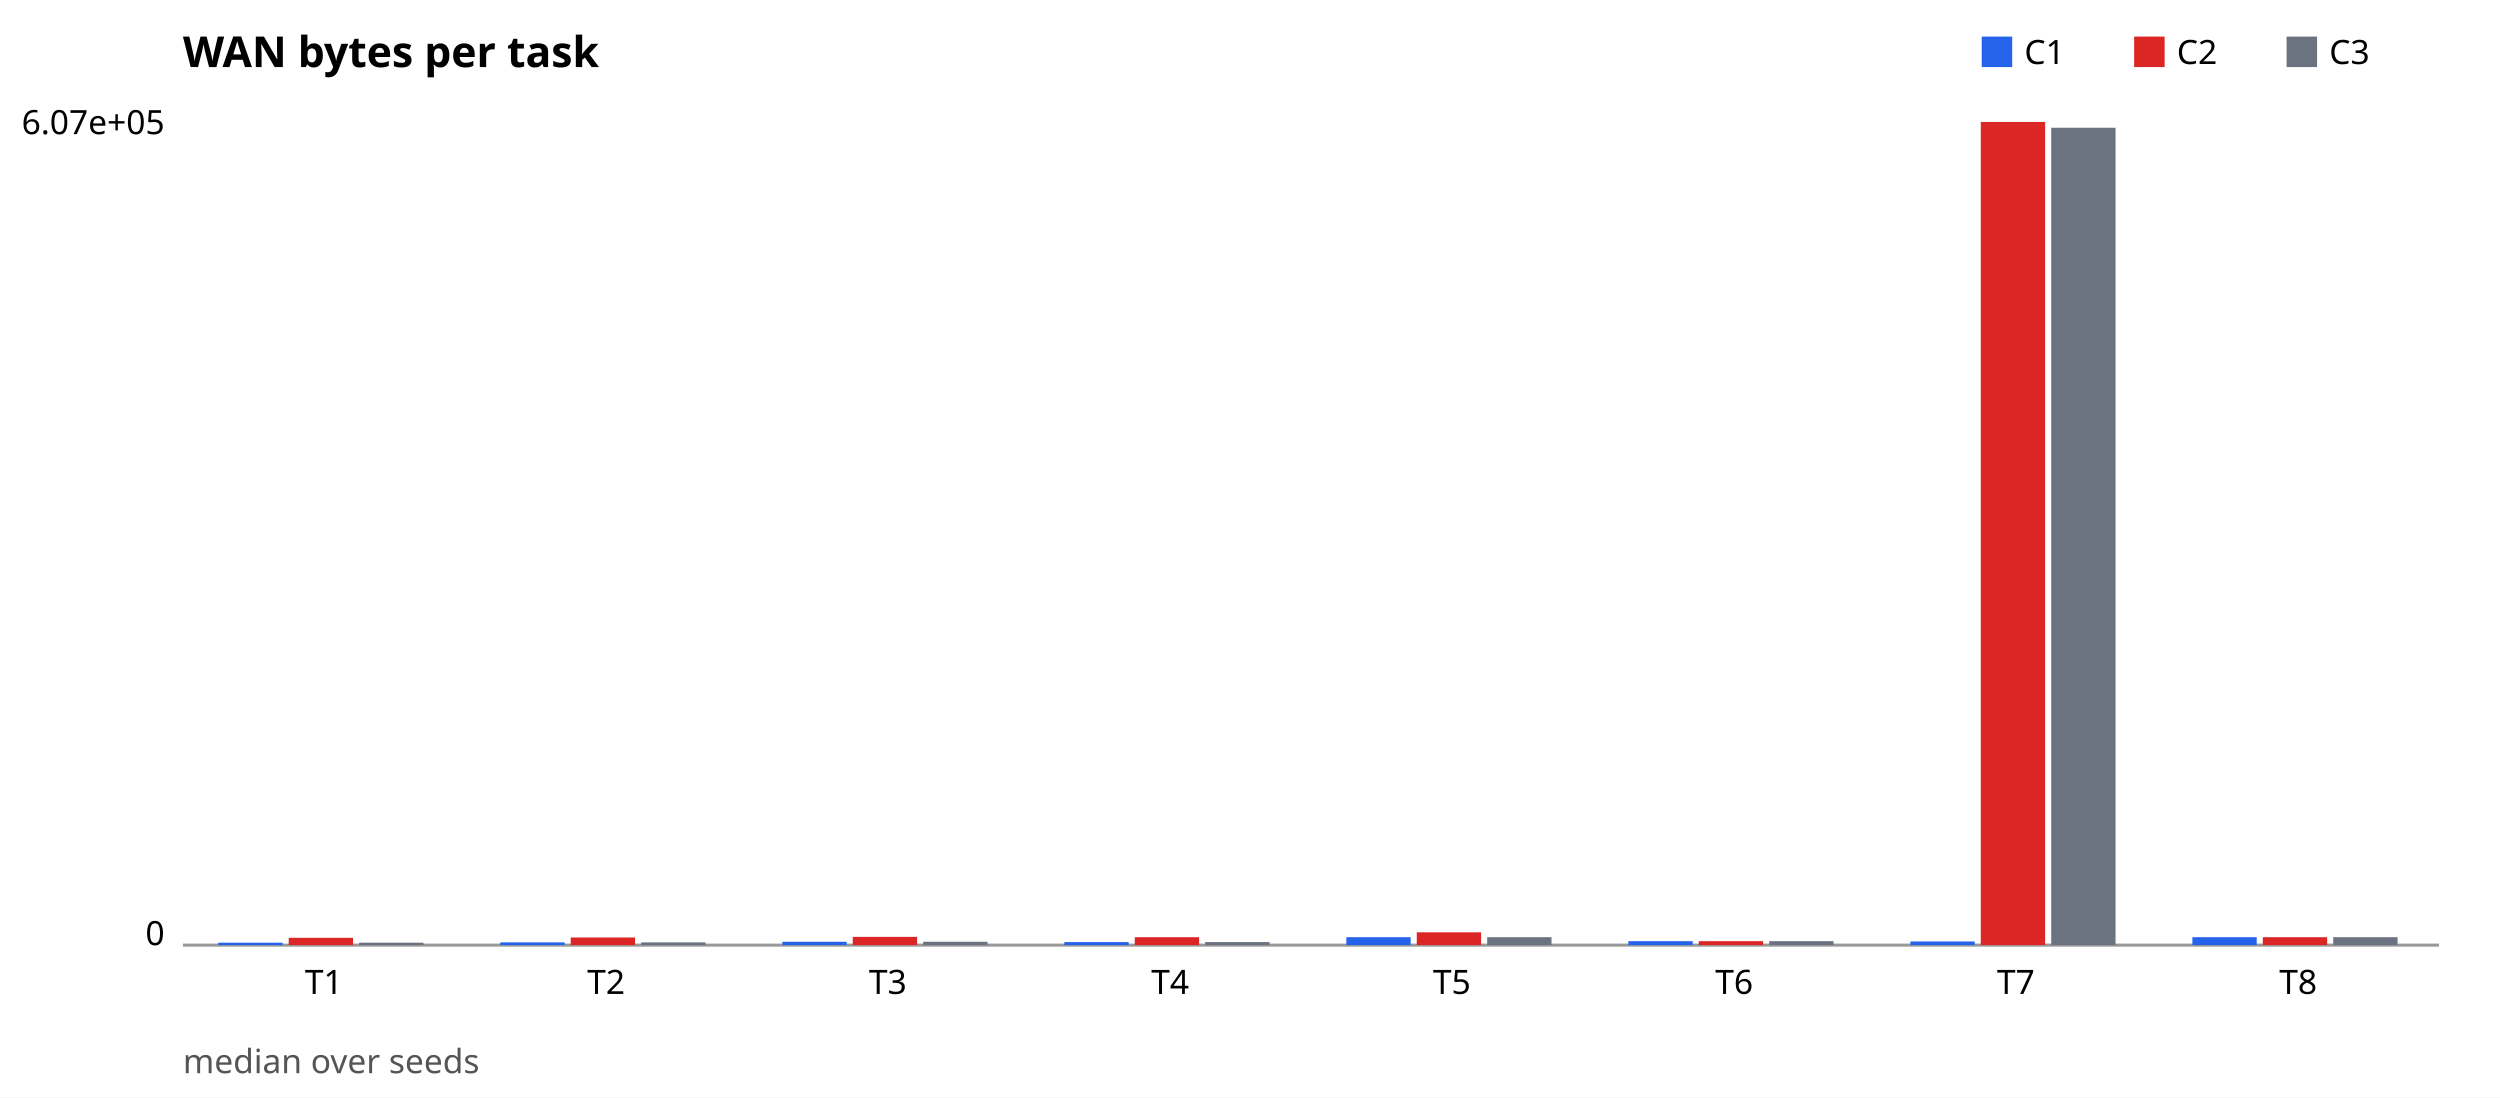
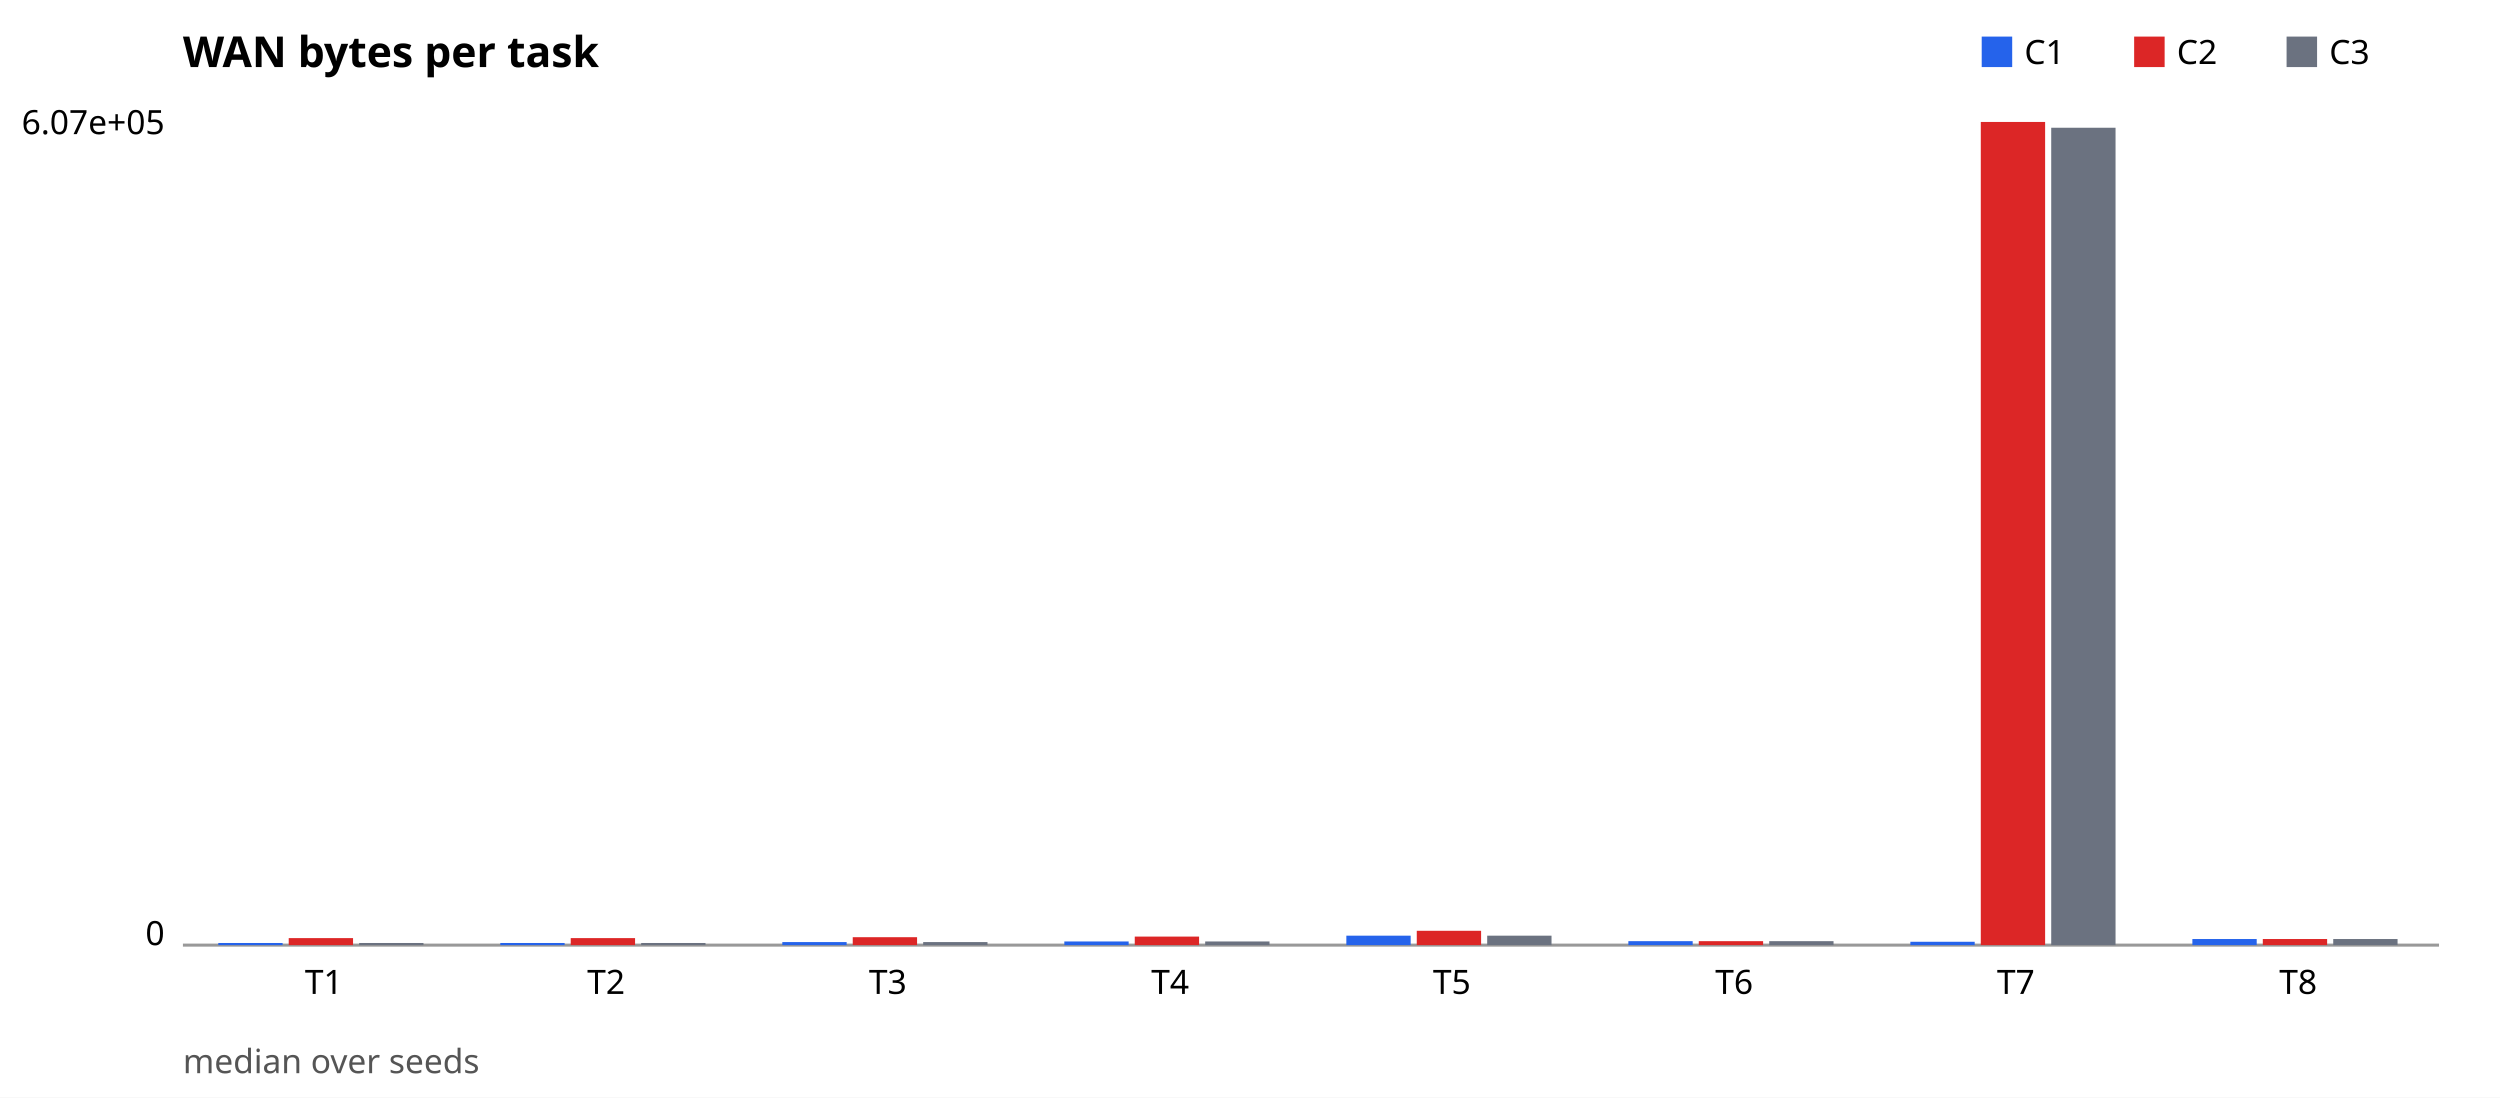
<svg xmlns="http://www.w3.org/2000/svg" viewBox="0 0 820 360" font-family="sans-serif" font-size="11">
  <rect width="820" height="360" fill="white" />
  <text x="60" y="22" font-size="14" font-weight="bold">WAN bytes per task</text>
  <line x1="60" y1="310" x2="800" y2="310" stroke="#999" />
-   <rect x="71.6" y="309.2" width="21.1" height="0.8" fill="#2563eb" />
-   <rect x="94.7" y="307.6" width="21.1" height="2.4" fill="#dc2626" />
-   <rect x="117.8" y="309.2" width="21.1" height="0.8" fill="#6b7280" />
+   <rect x="71.6" y="309.3" width="21.1" height="0.7" fill="#2563eb" />
+   <rect x="94.7" y="307.7" width="21.1" height="2.3" fill="#dc2626" />
+   <rect x="117.8" y="309.3" width="21.1" height="0.7" fill="#6b7280" />
  <text x="106.2" y="326" text-anchor="middle">T1</text>
-   <rect x="164.1" y="309.1" width="21.1" height="0.9" fill="#2563eb" />
-   <rect x="187.2" y="307.5" width="21.1" height="2.5" fill="#dc2626" />
-   <rect x="210.3" y="309.1" width="21.1" height="0.9" fill="#6b7280" />
+   <rect x="164.1" y="309.3" width="21.1" height="0.7" fill="#2563eb" />
+   <rect x="187.2" y="307.7" width="21.1" height="2.3" fill="#dc2626" />
+   <rect x="210.3" y="309.3" width="21.1" height="0.7" fill="#6b7280" />
  <text x="198.8" y="326" text-anchor="middle">T2</text>
-   <rect x="256.6" y="308.9" width="21.1" height="1.1" fill="#2563eb" />
-   <rect x="279.7" y="307.3" width="21.1" height="2.7" fill="#dc2626" />
-   <rect x="302.8" y="308.9" width="21.1" height="1.1" fill="#6b7280" />
+   <rect x="256.6" y="309.0" width="21.1" height="1.0" fill="#2563eb" />
+   <rect x="279.7" y="307.4" width="21.1" height="2.6" fill="#dc2626" />
+   <rect x="302.8" y="309.0" width="21.1" height="1.0" fill="#6b7280" />
  <text x="291.2" y="326" text-anchor="middle">T3</text>
-   <rect x="349.1" y="309.0" width="21.1" height="1.0" fill="#2563eb" />
-   <rect x="372.2" y="307.4" width="21.1" height="2.6" fill="#dc2626" />
-   <rect x="395.3" y="309.0" width="21.1" height="1.0" fill="#6b7280" />
+   <rect x="349.1" y="308.8" width="21.1" height="1.2" fill="#2563eb" />
+   <rect x="372.2" y="307.2" width="21.1" height="2.8" fill="#dc2626" />
+   <rect x="395.3" y="308.8" width="21.1" height="1.2" fill="#6b7280" />
  <text x="383.8" y="326" text-anchor="middle">T4</text>
-   <rect x="441.6" y="307.4" width="21.1" height="2.6" fill="#2563eb" />
-   <rect x="464.7" y="305.8" width="21.1" height="4.2" fill="#dc2626" />
-   <rect x="487.8" y="307.4" width="21.1" height="2.6" fill="#6b7280" />
+   <rect x="441.6" y="306.9" width="21.1" height="3.1" fill="#2563eb" />
+   <rect x="464.7" y="305.3" width="21.1" height="4.7" fill="#dc2626" />
+   <rect x="487.8" y="306.9" width="21.1" height="3.1" fill="#6b7280" />
  <text x="476.2" y="326" text-anchor="middle">T5</text>
  <rect x="534.1" y="308.7" width="21.1" height="1.3" fill="#2563eb" />
  <rect x="557.2" y="308.7" width="21.1" height="1.3" fill="#dc2626" />
  <rect x="580.3" y="308.7" width="21.1" height="1.3" fill="#6b7280" />
  <text x="568.8" y="326" text-anchor="middle">T6</text>
-   <rect x="626.6" y="308.8" width="21.1" height="1.2" fill="#2563eb" />
+   <rect x="626.6" y="308.9" width="21.1" height="1.1" fill="#2563eb" />
  <rect x="649.7" y="40.0" width="21.1" height="270.0" fill="#dc2626" />
  <rect x="672.8" y="41.9" width="21.1" height="268.1" fill="#6b7280" />
  <text x="661.2" y="326" text-anchor="middle">T7</text>
-   <rect x="719.1" y="307.4" width="21.1" height="2.6" fill="#2563eb" />
-   <rect x="742.2" y="307.4" width="21.1" height="2.6" fill="#dc2626" />
-   <rect x="765.3" y="307.4" width="21.1" height="2.6" fill="#6b7280" />
+   <rect x="719.1" y="308.0" width="21.1" height="2.0" fill="#2563eb" />
+   <rect x="742.2" y="308.0" width="21.1" height="2.0" fill="#dc2626" />
+   <rect x="765.3" y="308.0" width="21.1" height="2.0" fill="#6b7280" />
  <text x="753.8" y="326" text-anchor="middle">T8</text>
  <text x="54" y="44" text-anchor="end">6.07e+05</text>
  <text x="54" y="310" text-anchor="end">0</text>
  <text x="60" y="352" fill="#555">median over seeds</text>
  <rect x="650" y="12" width="10" height="10" fill="#2563eb" />
  <text x="664" y="21">C1</text>
  <rect x="700" y="12" width="10" height="10" fill="#dc2626" />
  <text x="714" y="21">C2</text>
  <rect x="750" y="12" width="10" height="10" fill="#6b7280" />
  <text x="764" y="21">C3</text>
</svg>
